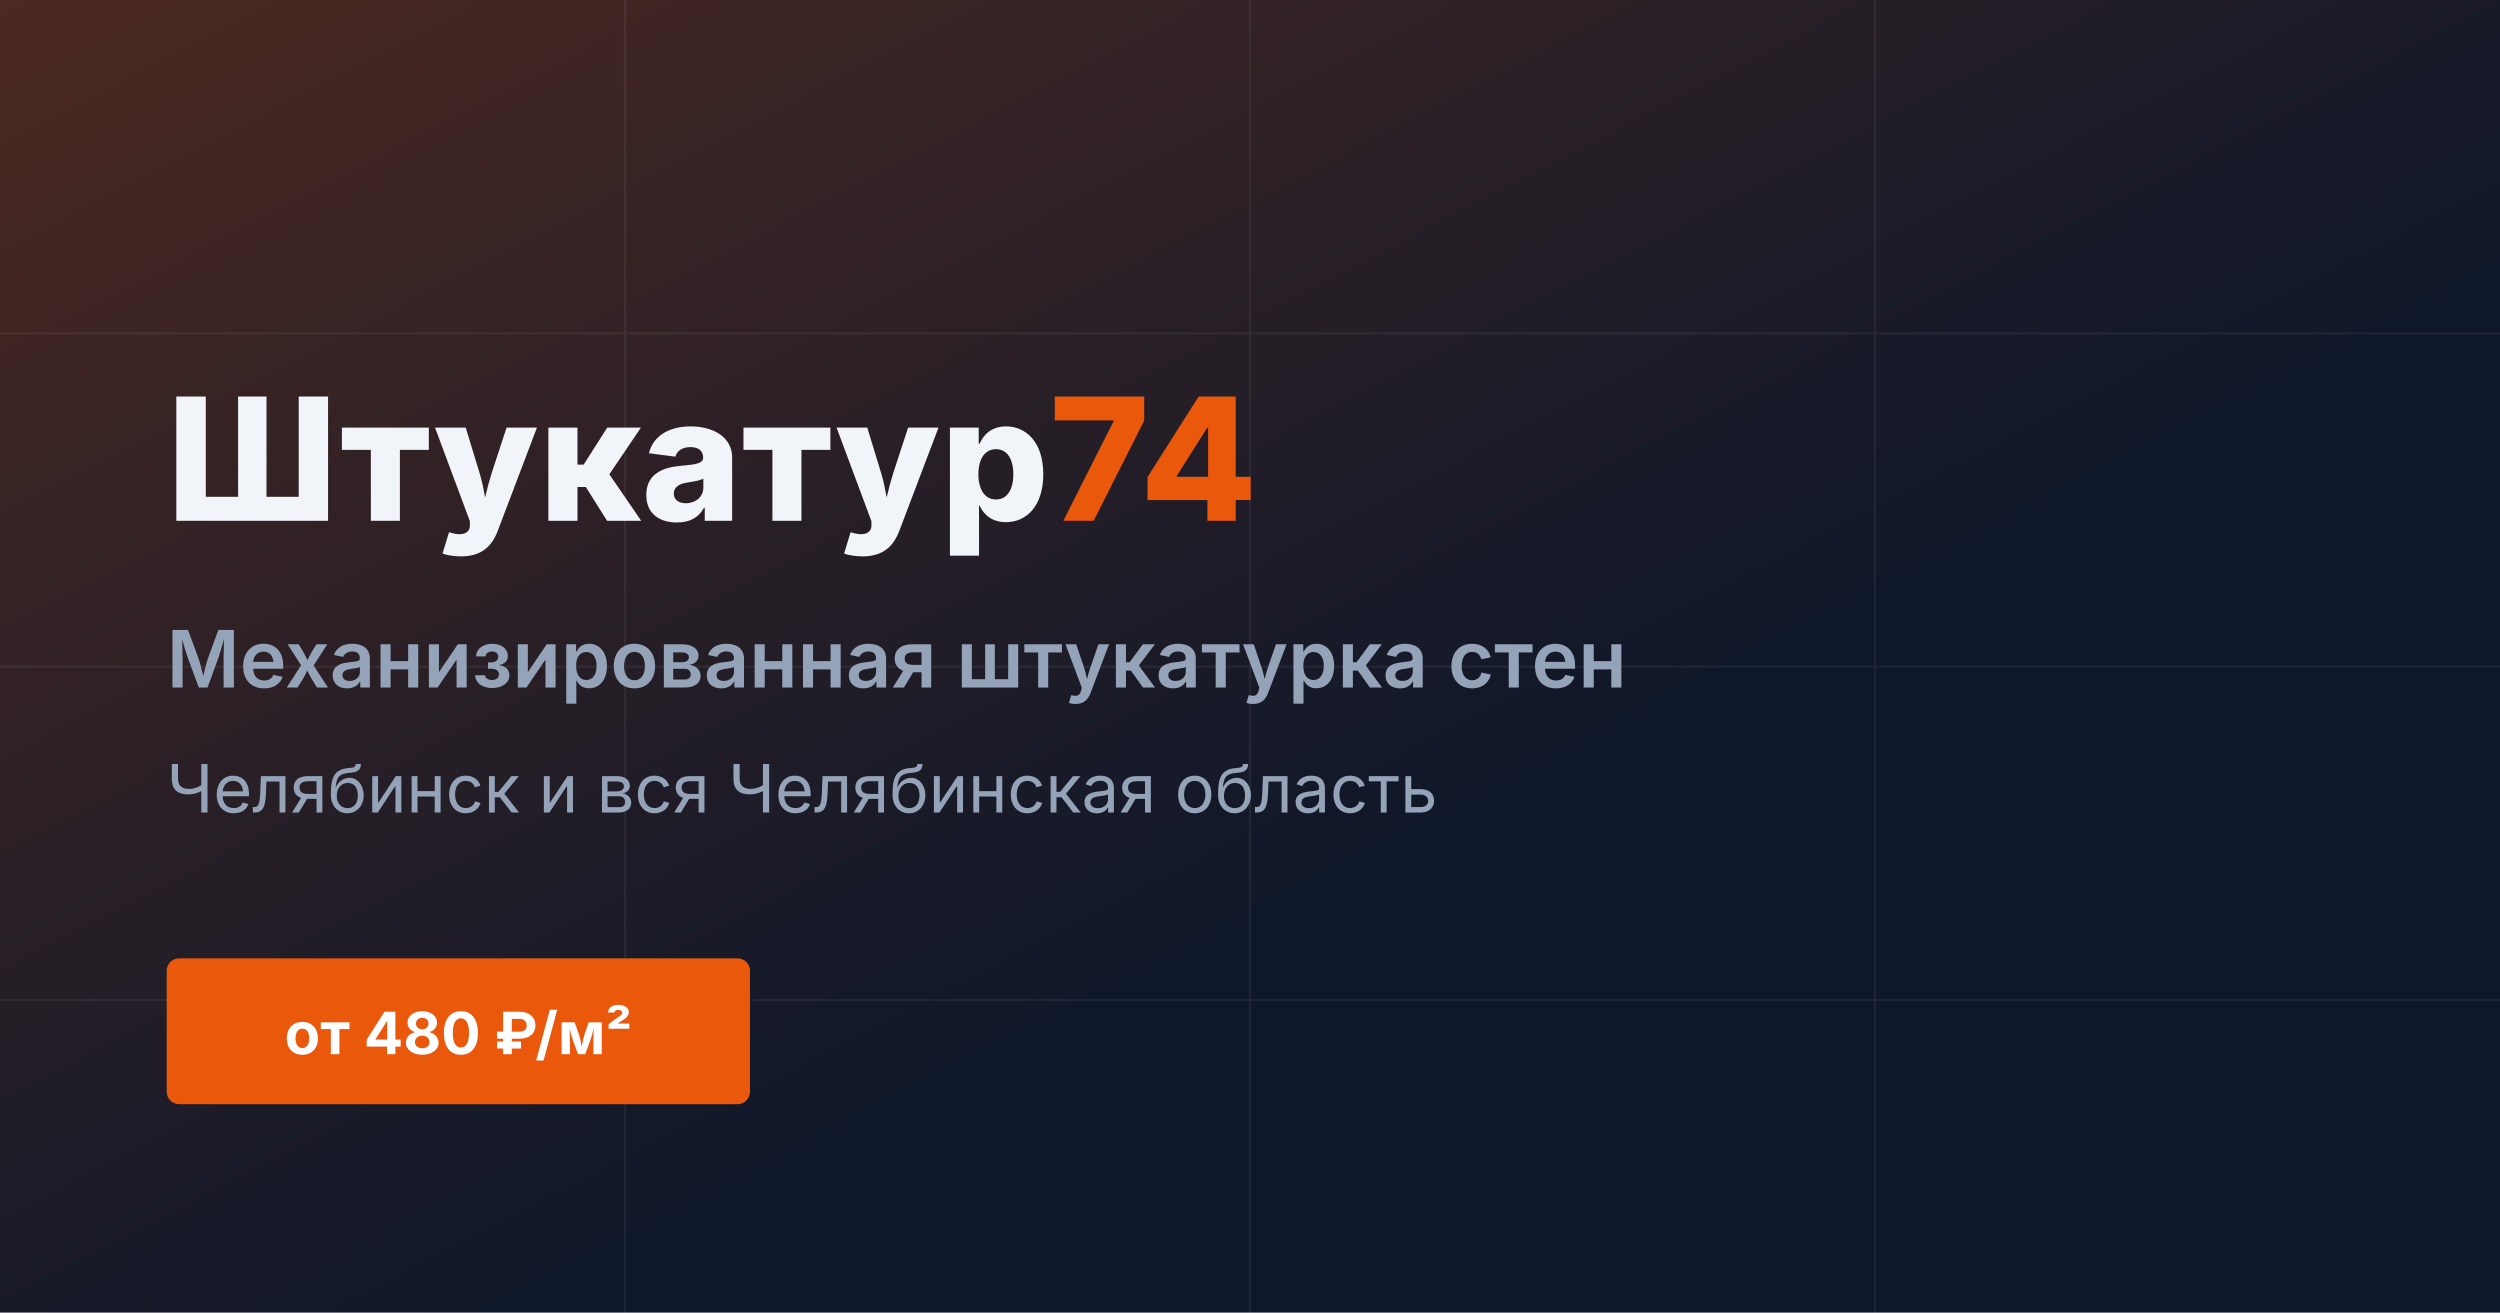
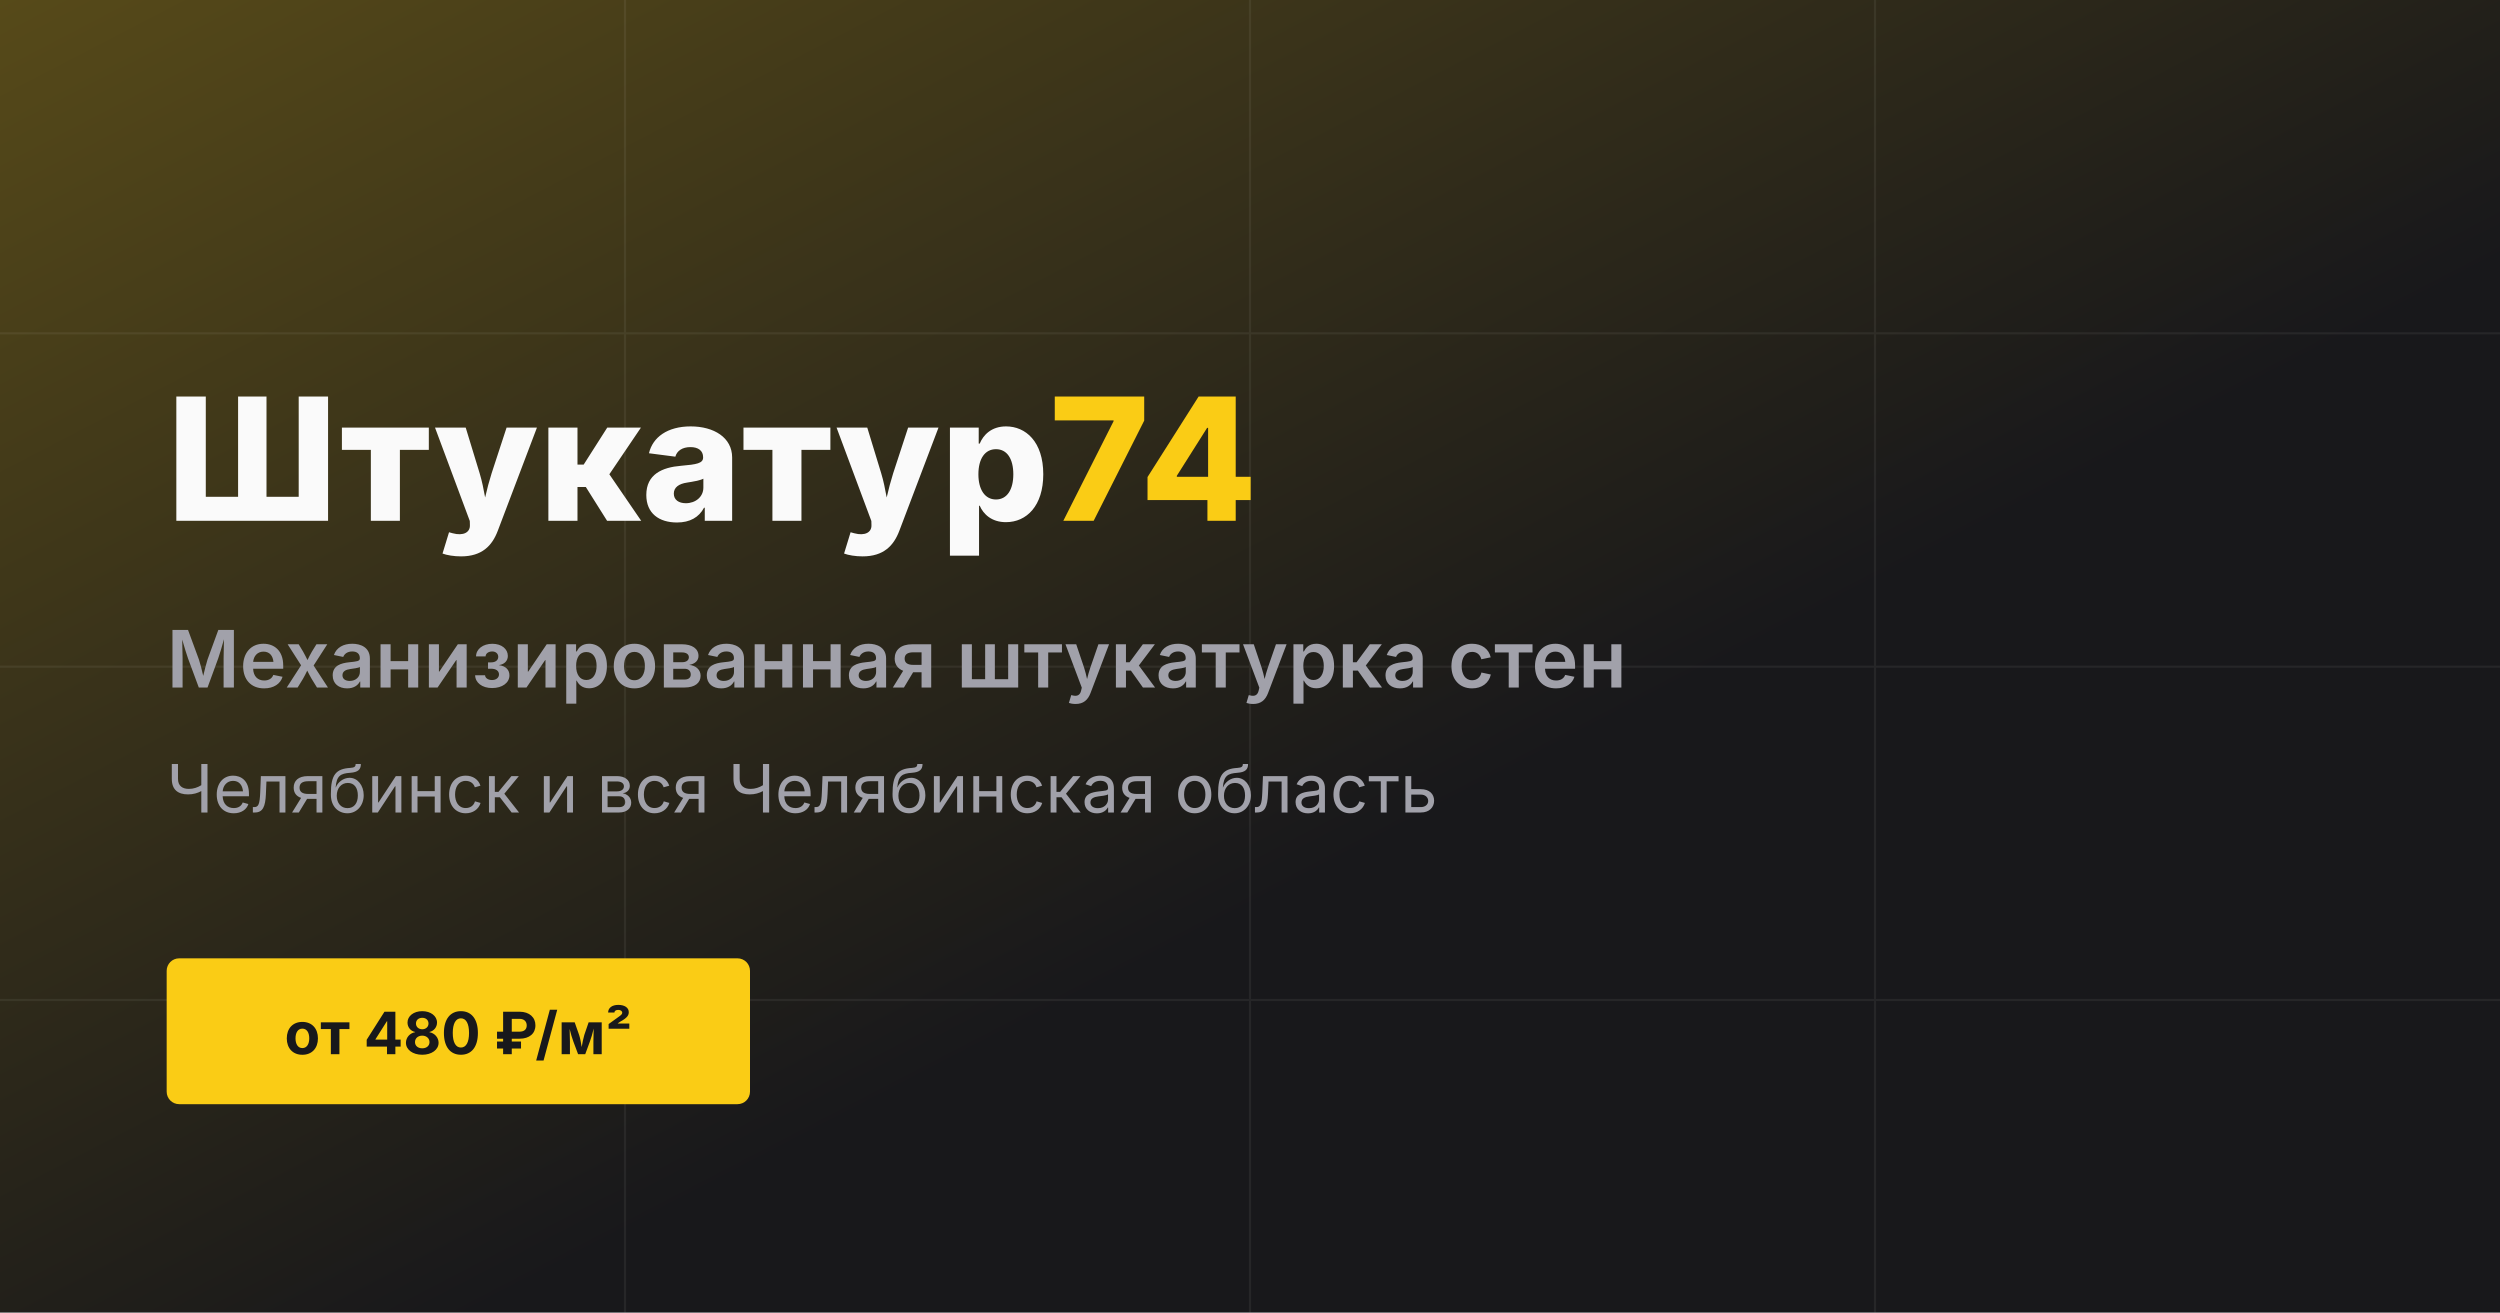
<svg xmlns="http://www.w3.org/2000/svg" viewBox="0 0 1200 630" width="1200" height="630">
-   <rect width="1200" height="630" fill="#0F172A" />
+   <rect width="1200" height="630" fill="#18181B" />
  <g opacity="0.28">
    <rect x="0" y="0" width="1200" height="630" fill="url(#g)" />
  </g>
  <defs>
    <linearGradient id="g" x1="0" y1="0" x2="1" y2="1">
-       <stop offset="0%" stop-color="#EA580C" />
-       <stop offset="60%" stop-color="#0F172A" />
+       <stop offset="0%" stop-color="#FACC15" />
+       <stop offset="60%" stop-color="#18181B" />
    </linearGradient>
  </defs>
  <g fill="none" stroke="#ffffff" stroke-opacity="0.06" stroke-width="1">
    <path d="M0 160 H1200 M0 320 H1200 M0 480 H1200 M300 0 V630 M600 0 V630 M900 0 V630" />
  </g>
-   <text x="80" y="250" font-family="Inter, Arial, sans-serif" font-size="82" font-weight="800" fill="#F1F5F9">Штукатур<tspan fill="#EA580C">74</tspan>
+   <text x="80" y="250" font-family="Inter, Arial, sans-serif" font-size="82" font-weight="800" fill="#FAFAFA">Штукатур<tspan fill="#FACC15">74</tspan>
  </text>
-   <text x="80" y="330" font-family="Inter, Arial, sans-serif" font-size="38" font-weight="600" fill="#94A3B8">Механизированная штукатурка стен</text>
-   <text x="80" y="390" font-family="Inter, Arial, sans-serif" font-size="32" font-weight="400" fill="#94A3B8">Челябинск и вся Челябинская область</text>
-   <rect x="80" y="460" width="280" height="70" rx="6" fill="#EA580C" />
-   <text x="220" y="506" text-anchor="middle" font-family="Inter, Arial, sans-serif" font-size="28" font-weight="700" fill="#ffffff">от 480 ₽/м²</text>
+   <text x="80" y="330" font-family="Inter, Arial, sans-serif" font-size="38" font-weight="600" fill="#A1A1AA">Механизированная штукатурка стен</text>
+   <text x="80" y="390" font-family="Inter, Arial, sans-serif" font-size="32" font-weight="400" fill="#A1A1AA">Челябинск и вся Челябинская область</text>
+   <rect x="80" y="460" width="280" height="70" rx="6" fill="#FACC15" />
+   <text x="220" y="506" text-anchor="middle" font-family="Inter, Arial, sans-serif" font-size="28" font-weight="700" fill="#18181B">от 480 ₽/м²</text>
</svg>
